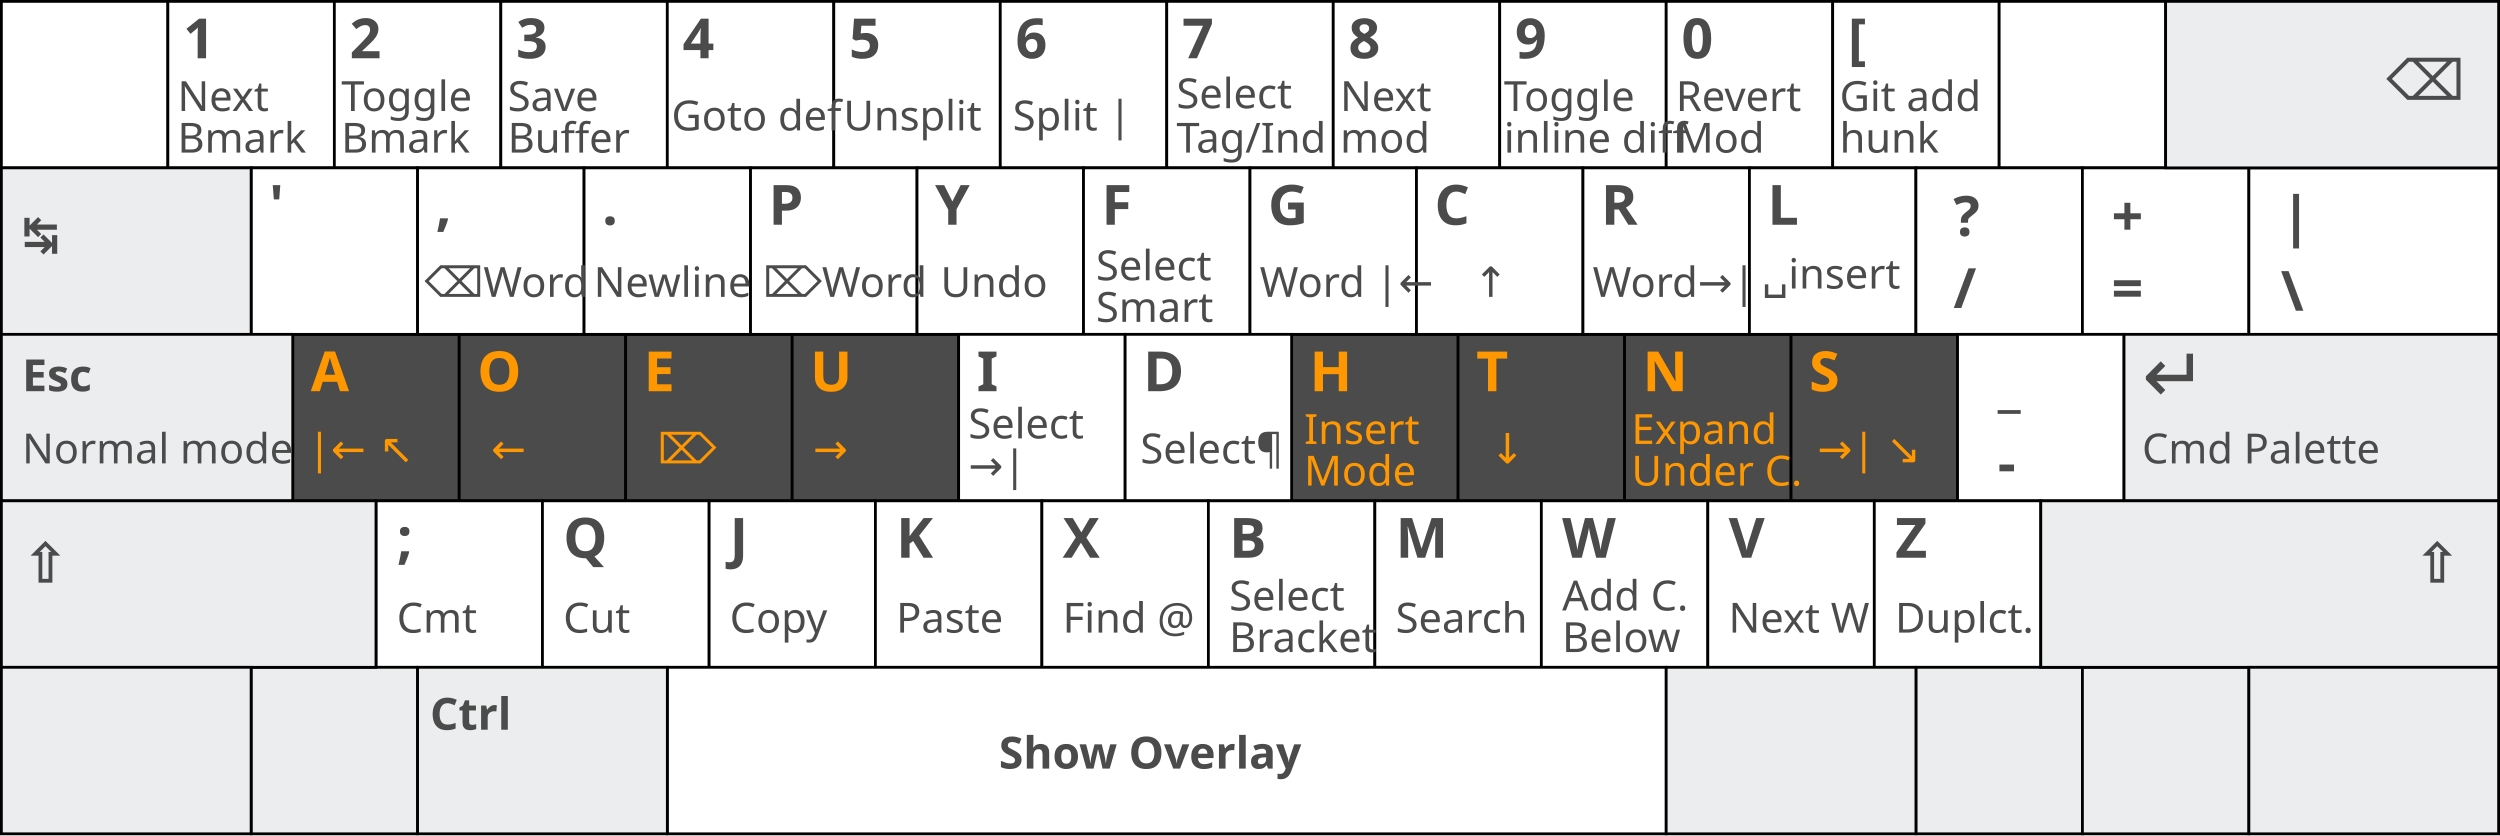
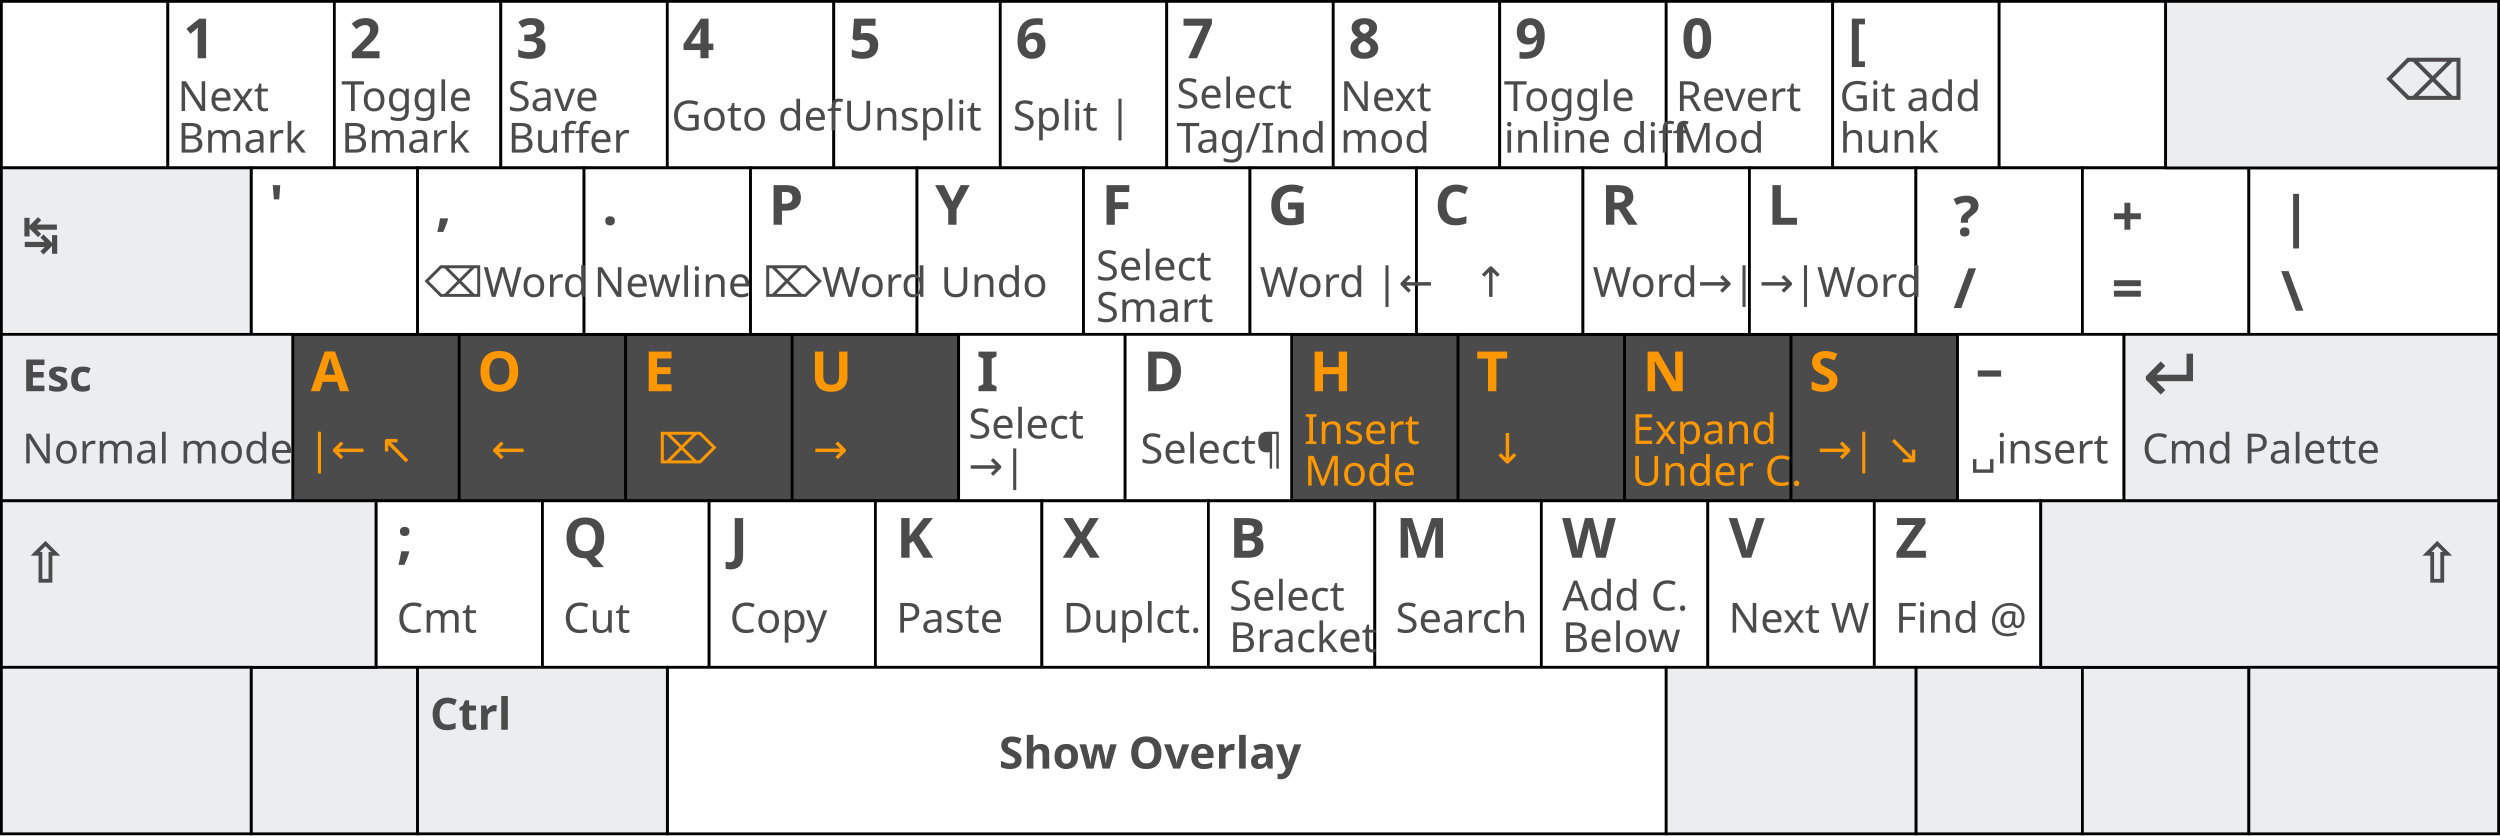
<svg xmlns="http://www.w3.org/2000/svg" height="301" width="901" version="1.0" style="font-family:sans-serif;font-weight:normal;font-size:15px;fill:#4B4B4B">
  <g style="stroke:#000000;stroke-width:1">
    <path d="m 105.5,120.5 60,0 0,60 -60,0 0,-60 z" />
    <path d="m 165.5,120.5 60,0 0,60 -60,0 0,-60 z" />
    <path d="m 225.5,120.5 60,0 0,60 -60,0 0,-60 z" />
    <path d="m 285.5,120.5 60,0 0,60 -60,0 0,-60 z" />
    <path d="m 465.5,120.5 60,0 0,60 -60,0 0,-60 z" />
    <path d="m 525.5,120.5 60,0 0,60 -60,0 0,-60 z" />
    <path d="m 585.5,120.5 60,0 0,60 -60,0 0,-60 z" />
    <path d="m 645.5,120.5 60,0 0,60 -60,0 0,-60 z" />
    <g style="fill:#ffffff">
      <path d="m 0.5,0.5 60,0 0,60 -60,0 0,-60 z" />
      <path d="m 60.5,0.5 60,0 0,60 -60,0 0,-60 z" />
      <path d="m 120.5,0.5 60,0 0,60 -60,0 0,-60 z" />
      <path d="m 180.5,0.5 60,0 0,60 -60,0 0,-60 z" />
      <path d="m 240.5,0.5 60,0 0,60 -60,0 0,-60 z" />
      <path d="m 300.5,0.5 60,0 0,60 -60,0 0,-60 z" />
      <path d="m 360.5,0.5 60,0 0,60 -60,0 0,-60 z" />
      <path d="m 420.5,0.5 60,0 0,60 -60,0 0,-60 z" />
      <path d="m 480.5,0.5 60,0 0,60 -60,0 0,-60 z" />
      <path d="m 540.5,0.5 60,0 0,60 -60,0 0,-60 z" />
      <path d="m 600.5,0.5 60,0 0,60 -60,0 0,-60 z" />
      <path d="m 660.5,0.5 60,0 0,60 -60,0 0,-60 z" />
      <path d="m 720.5,0.5 60,0 0,60 -60,0 0,-60 z" />
      <path d="m 90.5,60.5 60,0 0,60 -60,0 0,-60 z" />
      <path d="m 150.5,60.5 60,0 0,60 -60,0 0,-60 z" />
      <path d="m 210.5,60.5 60,0 0,60 -60,0 0,-60 z" />
      <path d="m 270.5,60.5 60,0 0,60 -60,0 0,-60 z" />
      <path d="m 330.5,60.5 60,0 0,60 -60,0 0,-60 z" />
      <path d="m 390.5,60.5 60,0 0,60 -60,0 0,-60 z" />
      <path d="m 450.5,60.5 60,0 0,60 -60,0 0,-60 z" />
      <path d="m 510.5,60.5 60,0 0,60 -60,0 0,-60 z" />
      <path d="m 570.5,60.5 60,0 0,60 -60,0 0,-60 z" />
      <path d="m 630.5,60.5 60,0 0,60 -60,0 0,-60 z" />
      <path d="m 690.5,60.5 60,0 0,60 -60,0 0,-60 z" />
      <path d="m 750.5,60.5 60,0 0,60 -60,0 0,-60 z" />
      <path d="m 810.5,60.5 90,0 0,60 -90,0 0,-60 z" />
      <path d="m 345.5,120.5 60,0 0,60 -60,0 0,-60 z" />
      <path d="m 405.5,120.5 60,0 0,60 -60,0 0,-60 z" />
      <path d="m 705.5,120.5 60,0 0,60 -60,0 0,-60 z" />
      <path d="m 135.5,180.5 60,0 0,60 -60,0 0,-60 z" />
      <path d="m 255.5,180.5 60,0 0,60 -60,0 0,-60 z" />
      <path d="m 195.5,180.5 60,0 0,60 -60,0 0,-60 z" />
      <path d="m 315.5,180.5 60,0 0,60 -60,0 0,-60 z" />
      <path d="m 375.5,180.5 60,0 0,60 -60,0 0,-60 z" />
      <path d="m 435.5,180.5 60,0 0,60 -60,0 0,-60 z" />
      <path d="m 495.5,180.5 60,0 0,60 -60,0 0,-60 z" />
      <path d="m 555.5,180.5 60,0 0,60 -60,0 0,-60 z" />
      <path d="m 615.5,180.5 60,0 0,60 -60,0 0,-60 z" />
      <path d="m 675.5,180.5 60,0 0,60 -60,0 0,-60 z" />
      <path d="m 240.5,240.5 360,0 0,60 -360,0 0,-60 z" />
    </g>
    <g style="fill:#EBEDEF">
      <path d="m 90.5,240.5 60,0 0,60 -60,0 0,-60 z" />
      <path d="m 690.5,240.5 60,0 0,60 -60,0 0,-60 z" />
      <path d="m 750.5,240.5 60,0 0,60 -60,0 0,-60 z" />
      <path d="m 780.5,0.5 120,0 0,60 -120,0 0,-60 z" />
      <path d="m 0.5,60.5 90,0 0,60 -90,0 0,-60 z" />
      <path d="m 0.5,120.5 105,0 0,60 -105,0 0,-60 z" />
      <path d="m 765.5,120.5 135,0 0,60 -135,0 0,-60 z" />
      <path d="m 0.5,180.5 135,0 0,60 -135,0 0,-60 z" />
      <path d="m 735.5,180.5 165,0 0,60 -165,0 0,-60 z" />
      <path d="m 0.5,240.5 90,0 0,60 -90,0 0,-60 z" />
      <path d="m 810.5,240.5 90,0 0,60 -90,0 0,-60 z" />
      <path d="m 150.5,240.5 90,0 0,60 -90,0 0,-60 z" />
      <path d="m 600.5,240.5 90,0 0,60 -90,0 0,-60 z" />
    </g>
  </g>
  <g style="fill:#FF9800">
    <text>
      <tspan x="111" y="167">|← ↖︎</tspan>
      <tspan x="177" y="167">←</tspan>
      <tspan x="537" y="167">↓</tspan>
      <tspan x="588" y="160">Expand</tspan>
      <tspan x="588" y="175">Under C.</tspan>
      <tspan x="470" y="160">Insert</tspan>
      <tspan x="470" y="175">Mode</tspan>
      <tspan x="655" y="167">→| ↘︎</tspan>
      <tspan x="237" y="167">⌦</tspan>
      <tspan x="293" y="167">→</tspan>
    </text>
    <text style="font-weight:bold;font-size:20px">
      <tspan x="112" y="141">A</tspan>
      <tspan x="172" y="141">O</tspan>
      <tspan x="232" y="141">E</tspan>
      <tspan x="292" y="141">U</tspan>
      <tspan x="472" y="141">H</tspan>
      <tspan x="532" y="141">T</tspan>
      <tspan x="592" y="141">N</tspan>
      <tspan x="652" y="141">S</tspan>
    </text>
  </g>
  <text>
    <tspan x="123" y="40">Toggle</tspan>
    <tspan x="123" y="55">Bmark</tspan>
    <tspan x="143" y="228">Cmt</tspan>
    <tspan x="153" y="107">⌫Word</tspan>
    <tspan x="183" y="40">Save</tspan>
    <tspan x="183" y="55">Buffer</tspan>
    <tspan x="203" y="228">Cut</tspan>
    <tspan x="214" y="107">Newline</tspan>
    <tspan x="242" y="47">Goto def</tspan>
    <tspan x="263" y="228">Copy</tspan>
    <tspan x="275" y="107">⌦Word</tspan>
    <tspan x="304" y="47">Unsplit</tspan>
    <tspan x="323" y="228">Paste</tspan>
    <tspan x="339" y="107">Undo</tspan>
    <tspan x="349" y="158">Select</tspan>
    <tspan x="349" y="173">→|</tspan>
    <tspan x="365" y="47">Split |</tspan>
-     <tspan x="383" y="228">Find @</tspan>
+     <tspan x="383" y="228">Duplct.</tspan>
    <tspan x="395" y="101">Select</tspan>
    <tspan x="395" y="116">Smart</tspan>
    <tspan x="411" y="167">Select¶</tspan>
    <tspan x="424" y="39">Select</tspan>
    <tspan x="424" y="55">Tag/Ind</tspan>
    <tspan x="443" y="220">Select</tspan>
    <tspan x="443" y="235">Bracket</tspan>
    <tspan x="454" y="107">Word |←</tspan>
    <tspan x="483" y="40">Next</tspan>
    <tspan x="483" y="55">mod</tspan>
    <tspan x="503" y="228">Search</tspan>
    <tspan x="531" y="107">↑</tspan>
    <tspan x="542" y="40">Toggle</tspan>
    <tspan x="542" y="55">inline diff</tspan>
    <tspan x="563" y="220">Add C.</tspan>
    <tspan x="563" y="235">Below</tspan>
    <tspan x="574" y="107">Word→|</tspan>
+     <tspan x="634" y="107">→|Word</tspan>
    <tspan x="604" y="40">Revert</tspan>
    <tspan x="604" y="55">Mod</tspan>
    <tspan x="623" y="228">Next W</tspan>
-     <tspan x="635" y="104">␣insert</tspan>
+     <tspan x="710" y="167">␣insert</tspan>
    <tspan x="64" y="40">Next</tspan>
    <tspan x="64" y="55">Bmark</tspan>
    <tspan x="663" y="40">Git add</tspan>
    <tspan x="663" y="55">hunk</tspan>
-     <tspan x="683" y="228">Duplct.</tspan>
+     <tspan x="683" y="228">Find @</tspan>
    <tspan x="772" y="167">Cmd Palette</tspan>
    <tspan x="8" y="167">Normal mode</tspan>
  </text>
  <text style="font-size:20px">
    <tspan x="860" y="36">⌫</tspan>
  </text>
  <text style="font-size:28px">
    <tspan x="772" y="145">↵</tspan>
  </text>
  <text style="font-weight:bold;font-size:16px">
    <tspan x="780" y="166" />
    <tspan x="8" y="141">Esc</tspan>
    <tspan x="8" y="90">↹</tspan>
    <tspan x="155" y="263">Ctrl</tspan>
    <tspan x="360" y="277">Show Overlay</tspan>
  </text>
  <text style="font-weight:bold;font-size:20px">
    <tspan x="8" y="210">⇧</tspan>
    <tspan x="66" y="21">1</tspan>
    <tspan x="97" y="81">'</tspan>
    <tspan x="126" y="21">2</tspan>
    <tspan x="143" y="201">;</tspan>
    <tspan x="157" y="81">,</tspan>
    <tspan x="186" y="21">3</tspan>
    <tspan x="203" y="201">Q</tspan>
    <tspan x="217" y="81">.</tspan>
    <tspan x="246" y="21">4</tspan>
    <tspan x="263" y="201">J</tspan>
    <tspan x="277" y="81">P</tspan>
    <tspan x="306" y="21">5</tspan>
    <tspan x="323" y="201">K</tspan>
    <tspan x="337" y="81">Y</tspan>
    <tspan x="352" y="141">I</tspan>
    <tspan x="366" y="21">6</tspan>
    <tspan x="383" y="201">X</tspan>
    <tspan x="397" y="81">F</tspan>
    <tspan x="412" y="141">D</tspan>
    <tspan x="426" y="21">7</tspan>
    <tspan x="443" y="201">B</tspan>
    <tspan x="457" y="81">G</tspan>
    <tspan x="486" y="21">8</tspan>
    <tspan x="503" y="201">M</tspan>
    <tspan x="517" y="81">C</tspan>
    <tspan x="546" y="21">9</tspan>
    <tspan x="563" y="201">W</tspan>
    <tspan x="577" y="81">R</tspan>
    <tspan x="606" y="21">0</tspan>
    <tspan x="623" y="201">V</tspan>
    <tspan x="637" y="81">L</tspan>
    <tspan x="666" y="21">[</tspan>
    <tspan x="683" y="201">Z</tspan>
    <tspan x="704" y="111">/</tspan>
    <tspan x="704" y="85">?</tspan>
-     <tspan x="720" y="146">_</tspan>
-     <tspan x="720" y="174">-</tspan>
+     <tspan x="712" y="140">–</tspan>
    <tspan x="761" y="111">=</tspan>
    <tspan x="761" y="85">+</tspan>
    <tspan x="822" y="112">\</tspan>
    <tspan x="822" y="85">|</tspan>
    <tspan x="870" y="210">⇧</tspan>
  </text>
</svg>
